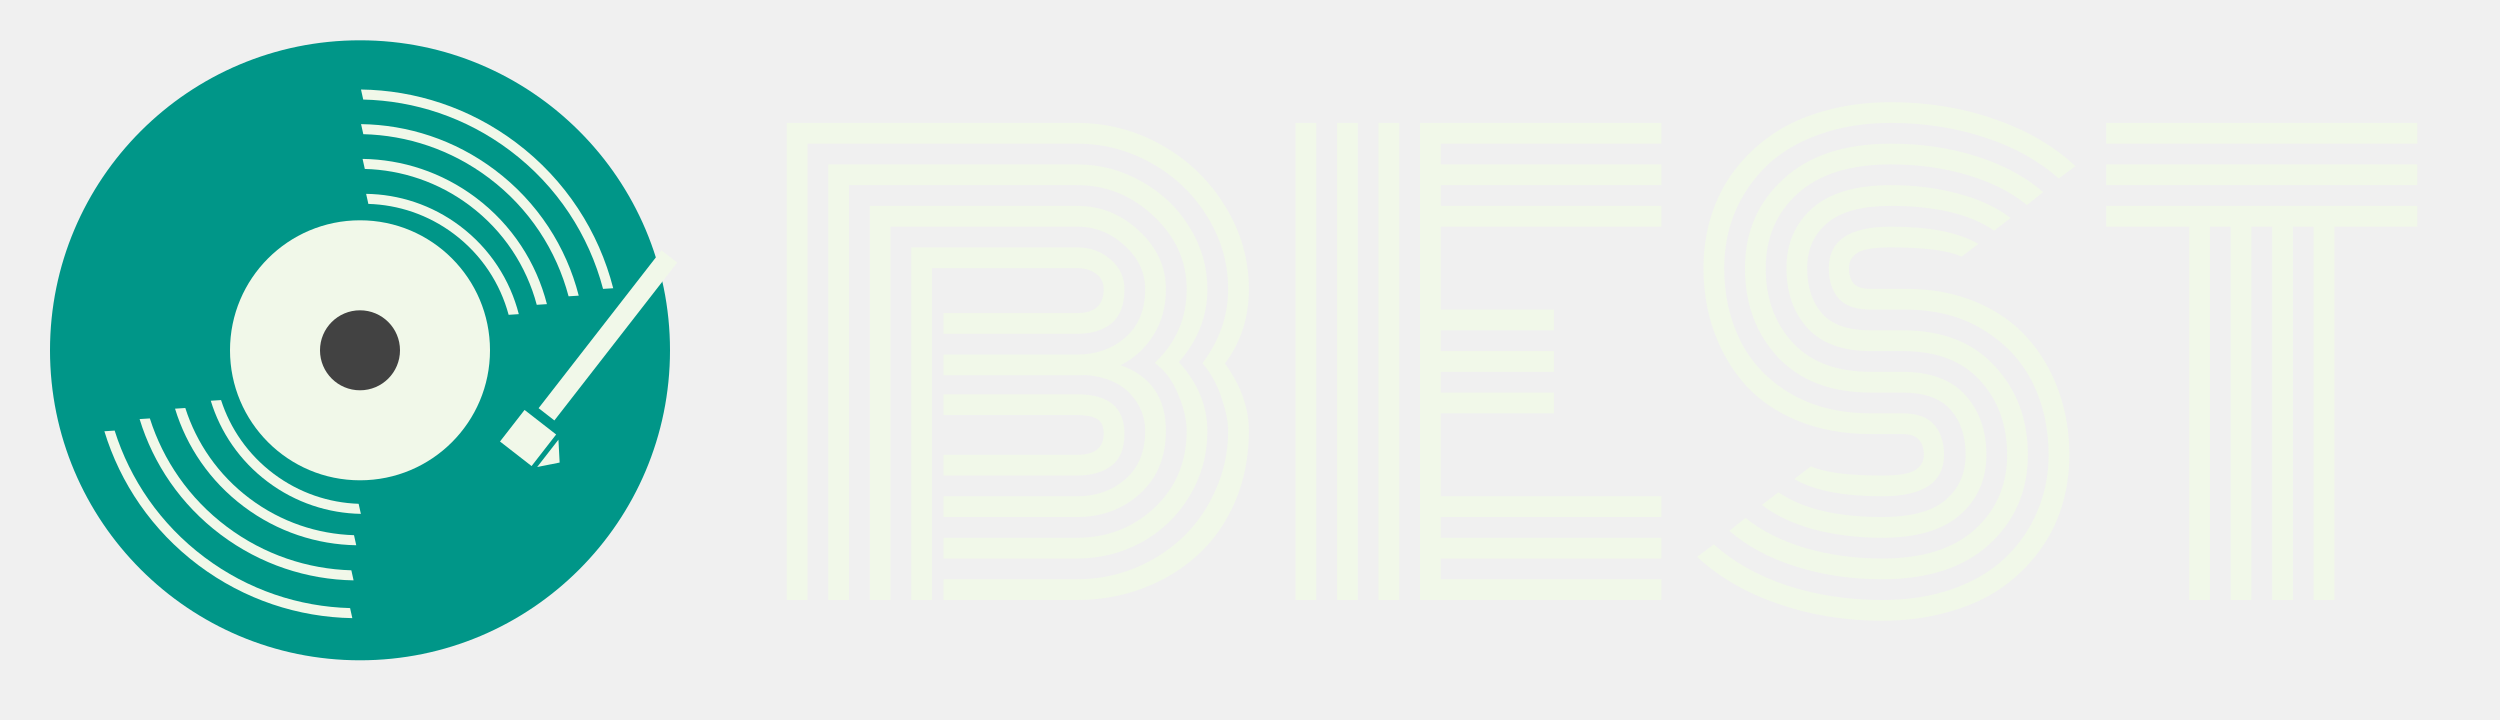
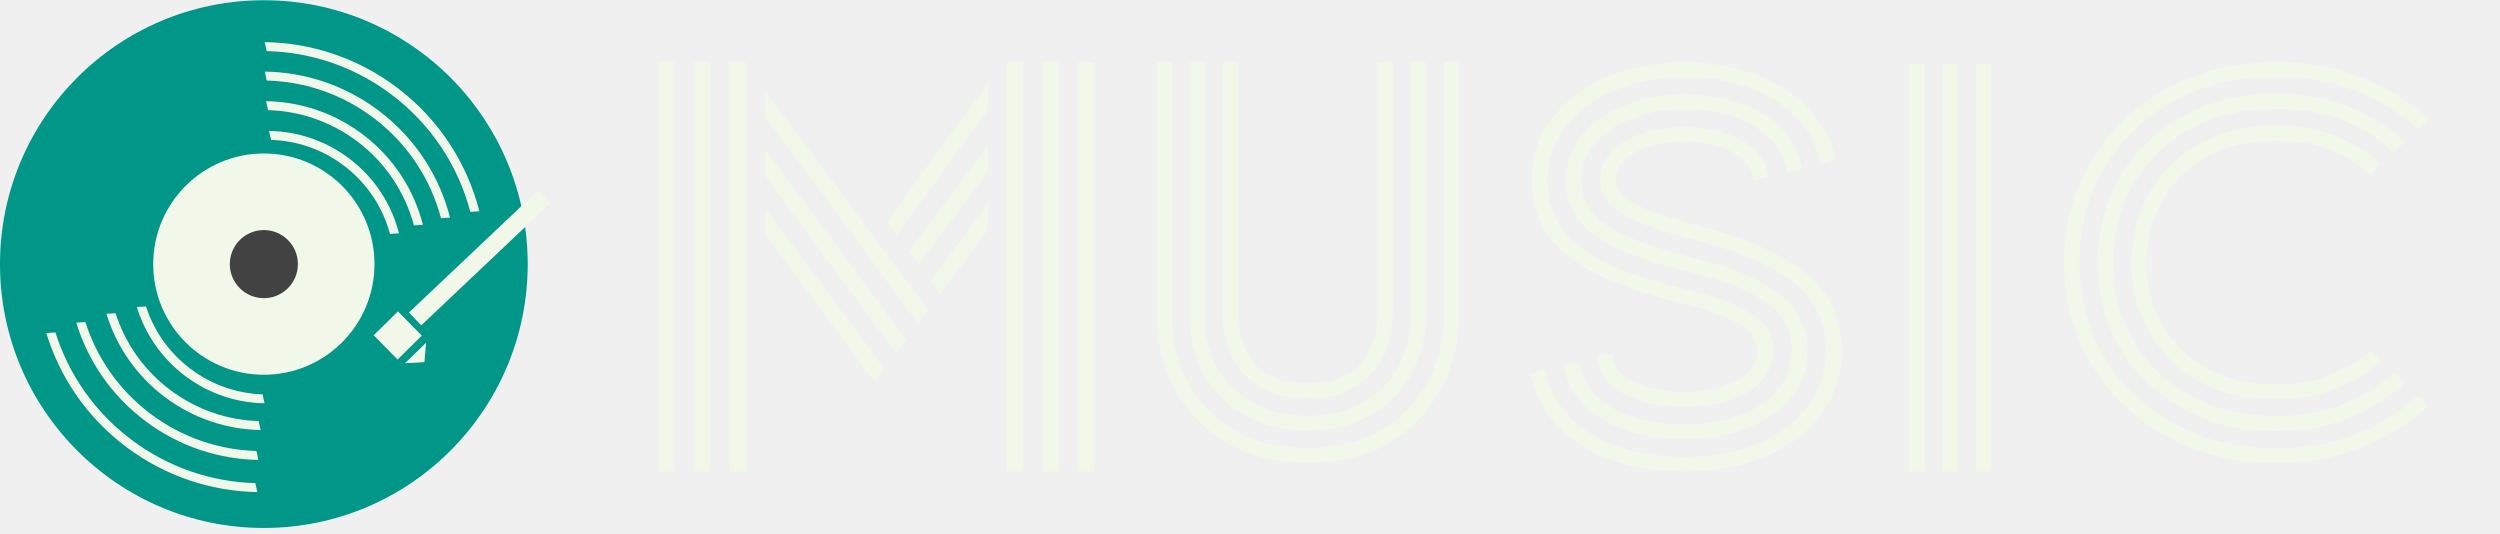
- <svg xmlns="http://www.w3.org/2000/svg" width="250" height="72" viewBox="0 0 250 72" fill="none">
+ <svg xmlns="http://www.w3.org/2000/svg" width="281" height="60" viewBox="0 0 281 60" fill="none">
  <g clip-path="url(#clip0_21_23)">
-     <circle cx="36" cy="35.03" r="31" fill="#009688" />
-     <circle cx="36" cy="35.03" r="13" fill="#F1F8E9" />
-     <circle cx="36" cy="35.03" r="4" fill="#424242" />
-     <path fill-rule="evenodd" clip-rule="evenodd" d="M20.442 55.721C16.033 52.411 13.006 47.944 11.464 43.059L10.438 43.126C12.016 48.294 15.189 53.027 19.841 56.521C24.466 59.994 29.86 61.721 35.232 61.814L35.009 60.809C29.92 60.672 24.823 59.011 20.442 55.721ZM60.305 28.889L61.321 28.824C59.884 23.197 56.591 18.004 51.586 14.245C46.933 10.752 41.503 9.025 36.099 8.951L36.322 9.955C41.443 10.073 46.577 11.735 50.985 15.045C55.747 18.621 58.898 23.546 60.305 28.889Z" fill="#F1F8E9" />
-     <path fill-rule="evenodd" clip-rule="evenodd" d="M22.676 52.669C18.905 49.837 16.312 46.018 14.986 41.842L13.96 41.908C15.322 46.368 18.06 50.453 22.075 53.468C26.067 56.465 30.722 57.956 35.358 58.037L35.135 57.031C30.782 56.907 26.423 55.483 22.676 52.669ZM56.858 29.63L57.874 29.565C56.634 24.709 53.792 20.227 49.472 16.983C45.457 13.968 40.771 12.478 36.107 12.413L36.33 13.418C40.711 13.526 45.101 14.951 48.872 17.783C52.948 20.843 55.648 25.057 56.858 29.63Z" fill="#F1F8E9" />
-     <path fill-rule="evenodd" clip-rule="evenodd" d="M24.976 49.857C21.82 47.487 19.647 44.294 18.53 40.8L17.503 40.867C18.657 44.644 20.976 48.103 24.376 50.656C27.756 53.194 31.698 54.457 35.624 54.525L35.401 53.519C31.758 53.408 28.112 52.212 24.976 49.857ZM53.675 30.48L54.692 30.414C53.641 26.302 51.235 22.506 47.577 19.759C44.176 17.206 40.208 15.944 36.258 15.89L36.481 16.894C40.148 16.992 43.82 18.189 46.976 20.559C50.391 23.123 52.655 26.651 53.675 30.48Z" fill="#F1F8E9" />
-     <path fill-rule="evenodd" clip-rule="evenodd" d="M27.37 47.382C24.798 45.45 23.023 42.851 22.105 40.007L21.077 40.073C22.033 43.202 23.953 46.067 26.77 48.181C29.57 50.284 32.834 51.329 36.087 51.386L35.863 50.38C32.895 50.281 29.926 49.301 27.37 47.382ZM50.863 31.481L51.88 31.415C51.009 28.009 49.016 24.865 45.986 22.59C43.17 20.475 39.883 19.43 36.612 19.385L36.835 20.39C39.823 20.479 42.814 21.458 45.386 23.39C48.172 25.482 50.023 28.358 50.863 31.481Z" fill="#F1F8E9" />
-     <rect x="66.138" y="25.03" width="2" height="20" transform="rotate(37.8749 66.1378 25.0302)" fill="#F1F8E9" />
-     <rect x="52.456" y="40.993" width="4" height="4" transform="rotate(37.8749 52.4557 40.9926)" fill="#F1F8E9" />
-     <path d="M55.964 46.255L53.717 46.701L55.843 43.967L55.964 46.255Z" fill="#F1F8E9" />
-     <path d="M110.369 43.377C110.369 42.628 110.138 42.129 109.677 41.879C109.236 41.63 108.583 41.505 107.718 41.505H94.351V39.431H107.718C110.868 39.431 112.443 40.746 112.443 43.377C112.443 44.856 112.011 45.922 111.146 46.575C110.282 47.228 109.139 47.555 107.718 47.555H94.351V45.48H107.718C109.485 45.48 110.369 44.779 110.369 43.377ZM93.199 60H91.124V24.738H107.718C109.024 24.738 110.138 25.142 111.06 25.948C111.982 26.736 112.443 27.725 112.443 28.916C112.443 30.49 112.011 31.633 111.146 32.344C110.282 33.035 109.139 33.381 107.718 33.381H94.351V31.307H107.718C109.485 31.307 110.369 30.51 110.369 28.916C110.369 28.262 110.119 27.754 109.62 27.389C109.12 27.005 108.486 26.812 107.718 26.812H93.199V60ZM94.351 35.455H107.718C109.62 35.455 111.223 34.889 112.529 33.755C113.854 32.603 114.517 30.99 114.517 28.916C114.517 27.245 113.826 25.785 112.443 24.537C111.079 23.288 109.504 22.664 107.718 22.664H89.05V60H86.976V20.59H107.718C110.081 20.59 112.145 21.425 113.912 23.096C115.698 24.748 116.591 26.688 116.591 28.916C116.591 30.663 116.178 32.19 115.353 33.496C114.546 34.802 113.451 35.81 112.068 36.521C115.084 37.596 116.591 39.786 116.591 43.089C116.591 45.701 115.727 47.795 113.999 49.37C112.27 50.925 110.177 51.703 107.718 51.703H94.351V49.629H107.718C109.62 49.629 111.223 49.062 112.529 47.929C113.854 46.777 114.517 45.164 114.517 43.089C114.517 41.687 114.018 40.449 113.019 39.373C112.02 38.297 110.551 37.673 108.611 37.501C108.419 37.52 108.122 37.529 107.718 37.529H94.351V35.455ZM120.74 28.916C120.74 31.604 119.789 34.034 117.888 36.204C119.789 38.317 120.74 40.612 120.74 43.089C120.74 45.49 120.135 47.679 118.925 49.658C117.734 51.617 116.14 53.144 114.143 54.238C112.164 55.314 110.023 55.852 107.718 55.852H94.351V53.777H107.718C110.714 53.777 113.288 52.779 115.439 50.781C117.59 48.765 118.666 46.201 118.666 43.089C118.666 41.975 118.377 40.746 117.801 39.402C117.244 38.038 116.466 37.001 115.468 36.291C117.6 34.293 118.666 31.835 118.666 28.916C118.666 26.111 117.571 23.682 115.381 21.627C113.192 19.553 110.638 18.516 107.718 18.516H84.902V60H82.828V16.441H107.718C110.004 16.441 112.145 17.008 114.143 18.141C116.159 19.255 117.763 20.782 118.954 22.722C120.144 24.642 120.74 26.707 120.74 28.916ZM120.25 36.319C121.959 34.034 122.814 31.566 122.814 28.916C122.814 26.323 122.123 23.912 120.74 21.685C119.376 19.438 117.532 17.661 115.208 16.355C112.885 15.03 110.388 14.367 107.718 14.367H80.753V60H78.679V12.293H107.718C110.753 12.293 113.586 13.042 116.217 14.54C118.867 16.038 120.97 18.074 122.526 20.648C124.101 23.202 124.888 25.958 124.888 28.916C124.888 31.739 124.091 34.216 122.497 36.348C124.091 38.557 124.888 40.804 124.888 43.089C124.888 45.663 124.427 48.025 123.505 50.176C122.583 52.308 121.335 54.085 119.76 55.506C118.205 56.927 116.39 58.031 114.315 58.819C112.241 59.606 110.042 60 107.718 60H94.351V57.926H107.718C109.735 57.926 111.665 57.551 113.509 56.802C115.353 56.034 116.956 54.997 118.32 53.691C119.683 52.385 120.769 50.81 121.575 48.966C122.401 47.123 122.814 45.164 122.814 43.089C122.814 42.167 122.593 41.063 122.151 39.776C121.729 38.47 121.095 37.318 120.25 36.319ZM139.926 60H137.852V12.293H139.926V60ZM135.778 60H133.704V12.293H135.778V60ZM131.629 60H129.555V12.293H131.629V60ZM144.075 49.629H166.142V51.703H144.075V53.777H166.142V55.852H144.075V57.926H166.142V60H142V12.293H166.142V14.367H144.075V16.441H166.142V18.516H144.075V20.59H166.142V22.664H144.075V30.961H155.396V33.035H144.075V35.109H155.396V37.184H144.075V39.258H155.396V41.332H144.075V49.629ZM190.543 30.961H187.057C185.578 30.961 184.512 30.586 183.859 29.837C183.206 29.069 182.88 28.061 182.88 26.812C182.88 24.047 184.944 22.664 189.074 22.664C192.953 22.664 195.873 23.24 197.832 24.393L196.161 25.66C194.816 25.046 192.454 24.738 189.074 24.738C187.422 24.738 186.308 24.921 185.732 25.286C185.175 25.651 184.896 26.16 184.896 26.812C184.896 27.465 185.05 27.974 185.357 28.339C185.665 28.704 186.231 28.887 187.057 28.887H190.629C193.222 28.887 195.556 29.328 197.63 30.212C199.723 31.095 201.442 32.305 202.787 33.842C204.131 35.359 205.159 37.116 205.869 39.114C206.58 41.092 206.935 43.214 206.935 45.48C206.935 47.324 206.676 49.072 206.157 50.724C205.639 52.375 204.851 53.893 203.795 55.275C202.758 56.658 201.5 57.859 200.021 58.877C198.561 59.875 196.814 60.653 194.778 61.21C192.761 61.786 190.572 62.074 188.209 62.074C184.503 62.074 181.027 61.508 177.781 60.374C174.554 59.261 171.865 57.695 169.714 55.679L171.385 54.44C173.344 56.207 175.793 57.58 178.731 58.56C181.689 59.52 184.848 60 188.209 60C190.841 60 193.213 59.626 195.325 58.877C197.457 58.108 199.205 57.062 200.568 55.736C201.951 54.411 203.007 52.875 203.737 51.127C204.486 49.379 204.861 47.497 204.861 45.48C204.861 42.811 204.323 40.401 203.248 38.249C202.172 36.079 200.53 34.322 198.321 32.977C196.132 31.633 193.539 30.961 190.543 30.961ZM187.057 33.035H190.341C194.24 33.035 197.284 34.226 199.474 36.607C201.682 38.989 202.787 41.947 202.787 45.48C202.787 49.072 201.509 52.049 198.955 54.411C196.401 56.754 192.819 57.926 188.209 57.926C185.137 57.926 182.265 57.503 179.596 56.658C176.926 55.813 174.708 54.622 172.941 53.086L174.554 51.79C176.129 53.076 178.107 54.075 180.489 54.786C182.889 55.496 185.463 55.852 188.209 55.852C192.262 55.852 195.354 54.882 197.486 52.942C199.637 51.002 200.712 48.515 200.712 45.48C200.712 42.484 199.81 40.007 198.004 38.048C196.218 36.089 193.654 35.109 190.312 35.109H187.057C184.253 35.109 182.15 34.341 180.748 32.805C179.346 31.268 178.645 29.271 178.645 26.812C178.645 24.354 179.509 22.357 181.238 20.82C182.986 19.284 185.597 18.516 189.074 18.516C191.513 18.516 193.779 18.804 195.873 19.38C197.966 19.937 199.694 20.744 201.058 21.8L199.416 23.067C197.015 21.416 193.568 20.59 189.074 20.59C186.174 20.59 184.051 21.166 182.707 22.318C181.382 23.451 180.719 24.95 180.719 26.812C180.719 28.695 181.209 30.202 182.188 31.335C183.187 32.469 184.81 33.035 187.057 33.035ZM187.057 37.184H190.226C193.03 37.184 195.133 37.961 196.535 39.517C197.937 41.073 198.638 43.06 198.638 45.48C198.638 47.939 197.764 49.936 196.017 51.473C194.288 53.009 191.686 53.777 188.209 53.777C185.77 53.777 183.494 53.499 181.382 52.942C179.288 52.366 177.56 51.55 176.196 50.493L177.838 49.226C180.239 50.877 183.696 51.703 188.209 51.703C191.11 51.703 193.222 51.137 194.547 50.003C195.892 48.851 196.564 47.343 196.564 45.48C196.564 43.617 196.065 42.12 195.066 40.986C194.067 39.834 192.444 39.258 190.197 39.258H187.057C183.12 39.258 180.037 38.086 177.81 35.743C175.601 33.381 174.497 30.404 174.497 26.812C174.497 23.221 175.774 20.254 178.328 17.911C180.882 15.548 184.464 14.367 189.074 14.367C192.147 14.367 195.008 14.79 197.659 15.635C200.328 16.48 202.547 17.671 204.313 19.207L202.7 20.503C201.125 19.217 199.147 18.218 196.766 17.507C194.384 16.797 191.82 16.441 189.074 16.441C185.021 16.441 181.92 17.411 179.769 19.351C177.637 21.291 176.571 23.778 176.571 26.812C176.571 29.828 177.473 32.315 179.279 34.274C181.084 36.214 183.677 37.184 187.057 37.184ZM187.057 41.332H190.226C191.705 41.332 192.771 41.716 193.424 42.484C194.077 43.253 194.403 44.251 194.403 45.48C194.403 48.246 192.339 49.629 188.209 49.629C184.311 49.629 181.382 49.053 179.423 47.9L181.094 46.633C182.438 47.247 184.81 47.555 188.209 47.555C189.861 47.555 190.965 47.372 191.522 47.007C192.099 46.642 192.387 46.133 192.387 45.48C192.387 44.847 192.223 44.347 191.897 43.982C191.59 43.598 191.014 43.406 190.168 43.406H187.057C184.407 43.406 182.006 42.974 179.855 42.11C177.723 41.246 175.966 40.055 174.583 38.538C173.219 37.02 172.173 35.263 171.443 33.266C170.713 31.268 170.348 29.117 170.348 26.812C170.348 24.969 170.607 23.221 171.126 21.569C171.645 19.918 172.422 18.4 173.459 17.018C174.516 15.635 175.774 14.444 177.233 13.445C178.712 12.427 180.46 11.64 182.477 11.083C184.512 10.507 186.711 10.219 189.074 10.219C192.78 10.219 196.247 10.785 199.474 11.918C202.7 13.032 205.389 14.598 207.54 16.614L205.869 17.853C203.91 16.086 201.461 14.723 198.523 13.762C195.584 12.783 192.435 12.293 189.074 12.293C186.443 12.293 184.061 12.677 181.929 13.445C179.817 14.194 178.069 15.231 176.686 16.557C175.322 17.882 174.266 19.418 173.517 21.166C172.787 22.914 172.422 24.796 172.422 26.812C172.422 29.52 172.97 31.96 174.064 34.13C175.159 36.3 176.83 38.048 179.077 39.373C181.324 40.679 183.984 41.332 187.057 41.332ZM210.623 14.367V12.293H241.736V14.367H210.623ZM210.623 18.516V16.441H241.736V18.516H210.623ZM210.623 22.664V20.59H241.736V22.664H233.439V60H231.365V22.664H229.291V60H227.216V22.664H225.142V60H223.068V22.664H220.994V60H218.919V22.664H210.623Z" fill="#F1F8E9" />
+     <ellipse cx="29.657" cy="29.686" rx="29.657" ry="29.657" fill="#009688" />
+     <ellipse cx="29.657" cy="29.686" rx="12.437" ry="12.437" fill="#F1F8E9" />
+     <ellipse cx="29.657" cy="29.686" rx="3.827" ry="3.827" fill="#424242" />
+     <path fill-rule="evenodd" clip-rule="evenodd" d="M14.799 49.446C10.592 46.287 7.702 42.026 6.229 37.365L5.202 37.431C6.712 42.376 9.748 46.904 14.198 50.246C18.623 53.568 23.783 55.221 28.923 55.31L28.7 54.304C23.843 54.172 18.979 52.585 14.799 49.446ZM52.865 23.814L53.882 23.749C52.507 18.366 49.356 13.398 44.568 9.802C40.117 6.46 34.922 4.808 29.753 4.736L29.975 5.741C34.862 5.856 39.761 7.443 43.968 10.601C48.513 14.014 51.521 18.714 52.865 23.814Z" fill="#F1F8E9" />
+     <path fill-rule="evenodd" clip-rule="evenodd" d="M16.936 46.526C13.339 43.825 10.865 40.183 9.598 36.2L8.572 36.266C9.875 40.533 12.495 44.441 16.336 47.325C20.154 50.193 24.608 51.619 29.043 51.696L28.82 50.691C24.668 50.57 20.511 49.21 16.936 46.526ZM49.568 24.523L50.584 24.458C49.397 19.812 46.679 15.524 42.546 12.421C38.705 9.536 34.221 8.11 29.759 8.049L29.982 9.054C34.161 9.159 38.348 10.519 41.946 13.22C45.835 16.141 48.411 20.16 49.568 24.523Z" fill="#F1F8E9" />
+     <path fill-rule="evenodd" clip-rule="evenodd" d="M19.137 43.836C16.128 41.577 14.056 38.533 12.989 35.203L11.962 35.27C13.066 38.883 15.284 42.193 18.537 44.635C21.771 47.064 25.542 48.271 29.298 48.337L29.075 47.331C25.602 47.222 22.127 46.081 19.137 43.836ZM46.523 25.335L47.539 25.27C46.534 21.336 44.232 17.705 40.733 15.077C37.48 12.634 33.683 11.427 29.905 11.375L30.128 12.38C33.623 12.475 37.123 13.617 40.132 15.876C43.388 18.322 45.548 21.684 46.523 25.335Z" fill="#F1F8E9" />
+     <path fill-rule="evenodd" clip-rule="evenodd" d="M21.427 41.468C18.977 39.628 17.285 37.153 16.408 34.444L15.381 34.51C16.295 37.504 18.133 40.245 20.827 42.268C23.505 44.279 26.629 45.279 29.74 45.333L29.517 44.327C26.689 44.23 23.862 43.296 21.427 41.468ZM43.832 26.293L44.849 26.228C44.017 22.969 42.11 19.962 39.211 17.785C36.517 15.762 33.372 14.762 30.243 14.719L30.466 15.724C33.312 15.81 36.16 16.745 38.611 18.585C41.266 20.578 43.031 23.318 43.832 26.293Z" fill="#F1F8E9" />
+     <rect x="60.495" y="21.374" width="2" height="19.999" transform="rotate(46.5734 60.4945 21.3739)" fill="#F1F8E9" />
+     <rect x="44.726" y="35" width="3.827" height="3.827" transform="rotate(45.4329 44.7263 35)" fill="#F1F8E9" />
+     <path d="M47.706 40.706L45.517 40.83L47.895 38.522L47.706 40.706Z" fill="#F1F8E9" />
+     <path d="M255.878 44.878C252.481 44.878 249.561 44.194 247.117 42.827C244.674 41.425 242.804 39.554 241.506 37.216C240.208 34.878 239.559 32.306 239.559 29.5C239.559 26.658 240.208 24.086 241.506 21.784C242.804 19.446 244.674 17.593 247.117 16.227C249.561 14.824 252.481 14.122 255.878 14.122C258.36 14.122 260.593 14.518 262.578 15.309C264.563 16.065 266.243 17.126 267.617 18.493L266.415 19.626C265.155 18.439 263.647 17.504 261.891 16.82C260.135 16.137 258.131 15.795 255.878 15.795C252.824 15.795 250.19 16.424 247.976 17.683C245.8 18.907 244.14 20.561 242.994 22.648C241.849 24.698 241.277 26.982 241.277 29.5C241.277 32.018 241.849 34.32 242.994 36.407C244.14 38.457 245.8 40.111 247.976 41.37C250.19 42.593 252.824 43.205 255.878 43.205C258.131 43.205 260.135 42.863 261.891 42.18C263.647 41.496 265.155 40.561 266.415 39.374L267.617 40.507C266.243 41.838 264.563 42.899 262.578 43.691C260.593 44.482 258.36 44.878 255.878 44.878ZM255.878 48.439C252.824 48.439 250.057 47.953 247.575 46.982C245.132 45.975 243.013 44.608 241.219 42.881C239.463 41.155 238.108 39.158 237.154 36.892C236.237 34.59 235.779 32.126 235.779 29.5C235.779 26.874 236.237 24.428 237.154 22.162C238.108 19.86 239.463 17.845 241.219 16.119C243.013 14.356 245.132 12.989 247.575 12.018C250.057 11.047 252.824 10.561 255.878 10.561C258.894 10.561 261.605 11.047 264.01 12.018C266.453 12.953 268.553 14.266 270.309 15.957L269.049 17.144C267.484 15.597 265.575 14.392 263.323 13.529C261.108 12.665 258.627 12.234 255.878 12.234C252.137 12.234 248.873 13.007 246.087 14.554C243.338 16.101 241.219 18.187 239.73 20.813C238.242 23.403 237.497 26.299 237.497 29.5C237.497 32.666 238.242 35.561 239.73 38.187C241.219 40.813 243.338 42.899 246.087 44.446C248.873 45.993 252.137 46.766 255.878 46.766C258.627 46.766 261.108 46.334 263.323 45.471C265.575 44.608 267.484 43.403 269.049 41.856L270.309 43.043C268.553 44.698 266.453 46.011 264.01 46.982C261.605 47.953 258.894 48.439 255.878 48.439ZM255.878 52C252.29 52 249.026 51.425 246.087 50.273C243.185 49.086 240.685 47.468 238.585 45.417C236.486 43.367 234.863 40.993 233.718 38.295C232.573 35.561 232 32.63 232 29.5C232 26.37 232.573 23.457 233.718 20.759C234.863 18.025 236.486 15.633 238.585 13.583C240.685 11.532 243.185 9.932 246.087 8.781C249.026 7.594 252.29 7 255.878 7C259.391 7 262.597 7.576 265.499 8.727C268.4 9.842 270.9 11.406 273 13.421L271.797 14.554C269.851 12.719 267.522 11.281 264.811 10.237C262.139 9.158 259.162 8.619 255.878 8.619C252.519 8.619 249.484 9.158 246.774 10.237C244.063 11.316 241.735 12.809 239.788 14.716C237.841 16.622 236.333 18.852 235.264 21.407C234.233 23.924 233.718 26.622 233.718 29.5C233.718 32.378 234.233 35.093 235.264 37.648C236.333 40.166 237.841 42.378 239.788 44.284C241.735 46.191 244.063 47.684 246.774 48.763C249.484 49.842 252.519 50.381 255.878 50.381C259.162 50.381 262.139 49.86 264.811 48.816C267.522 47.737 269.851 46.281 271.797 44.446L273 45.579C270.9 47.558 268.4 49.122 265.499 50.273C262.597 51.425 259.391 52 255.878 52Z" fill="#F1F8E9" />
+     <path d="M222.109 53V7.172H223.819V53H222.109ZM214.585 53V7.172H216.295V53H214.585ZM218.347 53V7.172H220.057V53H218.347Z" fill="#F1F8E9" />
+     <path d="M189.267 45.719C186.506 45.719 184.231 45.223 182.442 44.23C180.653 43.201 179.681 41.84 179.525 40.149L181.217 39.707C181.217 40.958 181.956 42.006 183.433 42.851C184.95 43.66 186.894 44.065 189.267 44.065C191.717 44.065 193.7 43.642 195.217 42.796C196.772 41.95 197.55 40.866 197.55 39.542C197.55 38.292 196.908 37.281 195.625 36.508C194.342 35.736 192.592 35.056 190.375 34.468L186.758 33.475C181.936 32.151 178.3 30.478 175.85 28.456C173.4 26.433 172.175 23.657 172.175 20.127C172.175 17.59 172.914 15.347 174.392 13.398C175.908 11.412 177.95 9.85 180.517 8.71C183.122 7.57 186.058 7 189.325 7C192.281 7 194.944 7.46 197.317 8.379C199.728 9.261 201.711 10.53 203.267 12.185C204.861 13.839 205.872 15.77 206.3 17.976L204.608 18.417C204.258 16.468 203.383 14.759 201.983 13.288C200.583 11.817 198.794 10.677 196.617 9.868C194.439 9.059 192.008 8.655 189.325 8.655C186.369 8.655 183.725 9.169 181.392 10.199C179.097 11.192 177.269 12.552 175.908 14.281C174.586 16.009 173.925 17.994 173.925 20.237C173.925 23.253 175.033 25.68 177.25 27.518C179.506 29.32 182.831 30.791 187.225 31.93L190.842 32.868C193.525 33.567 195.606 34.413 197.083 35.405C198.561 36.398 199.3 37.74 199.3 39.432C199.3 41.307 198.386 42.833 196.558 44.01C194.731 45.15 192.3 45.719 189.267 45.719ZM189.267 49.36C185.611 49.36 182.539 48.606 180.05 47.098C177.6 45.554 176.161 43.55 175.733 41.086L177.483 40.645C177.794 42.778 179 44.488 181.1 45.775C183.239 47.062 185.961 47.705 189.267 47.705C191.678 47.705 193.797 47.356 195.625 46.657C197.453 45.958 198.872 44.984 199.883 43.734C200.894 42.484 201.4 41.05 201.4 39.432C201.4 37.189 200.506 35.424 198.717 34.137C196.928 32.813 194.458 31.747 191.308 30.938L187.75 30C183.978 29.007 181.081 27.757 179.058 26.249C177.036 24.742 176.025 22.738 176.025 20.237C176.025 18.362 176.589 16.707 177.717 15.273C178.883 13.839 180.478 12.718 182.5 11.909C184.522 11.063 186.797 10.64 189.325 10.64C191.697 10.64 193.817 10.99 195.683 11.688C197.589 12.35 199.144 13.306 200.35 14.556C201.556 15.807 202.294 17.259 202.567 18.914L200.817 19.355C200.544 17.222 199.339 15.512 197.2 14.225C195.1 12.938 192.475 12.295 189.325 12.295C187.108 12.295 185.125 12.644 183.375 13.343C181.625 14.005 180.244 14.942 179.233 16.156C178.261 17.332 177.775 18.693 177.775 20.237C177.775 22.333 178.65 23.988 180.4 25.201C182.189 26.415 184.775 27.481 188.158 28.401L191.658 29.338C195.275 30.294 198.094 31.563 200.117 33.144C202.139 34.688 203.15 36.784 203.15 39.432C203.15 41.38 202.567 43.109 201.4 44.616C200.233 46.087 198.6 47.245 196.5 48.091C194.439 48.937 192.028 49.36 189.267 49.36ZM189.267 53C186.233 53 183.492 52.559 181.042 51.676C178.631 50.757 176.628 49.488 175.033 47.87C173.478 46.216 172.467 44.267 172 42.024L173.692 41.583C174.081 43.568 174.956 45.297 176.317 46.767C177.717 48.201 179.525 49.323 181.742 50.132C183.958 50.941 186.467 51.345 189.267 51.345C192.456 51.345 195.236 50.849 197.608 49.856C200.019 48.827 201.886 47.429 203.208 45.664C204.569 43.862 205.25 41.785 205.25 39.432C205.25 36.306 204.103 33.806 201.808 31.93C199.514 30.055 196.286 28.548 192.125 27.408L188.683 26.47C185.844 25.698 183.667 24.852 182.15 23.933C180.633 23.014 179.875 21.782 179.875 20.237C179.875 18.436 180.769 17.002 182.558 15.935C184.347 14.832 186.603 14.281 189.325 14.281C191.969 14.281 194.147 14.795 195.858 15.825C197.569 16.855 198.542 18.197 198.775 19.851L197.083 20.293C197.006 19.006 196.247 17.958 194.808 17.149C193.408 16.34 191.581 15.935 189.325 15.935C187.186 15.935 185.358 16.321 183.842 17.093C182.364 17.866 181.625 18.877 181.625 20.127C181.625 21.267 182.306 22.186 183.667 22.885C185.067 23.584 186.894 24.245 189.15 24.87L192.475 25.808C197.181 27.132 200.778 28.86 203.267 30.993C205.756 33.089 207 35.938 207 39.542C207 42.153 206.242 44.488 204.725 46.547C203.247 48.569 201.167 50.15 198.483 51.29C195.839 52.43 192.767 53 189.267 53Z" fill="#F1F8E9" />
+     <path d="M147 44.747C144.854 44.747 143.065 44.326 141.635 43.483C140.241 42.641 139.187 41.524 138.472 40.132C137.794 38.703 137.455 37.128 137.455 35.407V7H139.15V35.407C139.15 37.531 139.771 39.344 141.013 40.846C142.256 42.348 144.251 43.099 147 43.099C149.749 43.099 151.744 42.348 152.987 40.846C154.229 39.344 154.85 37.531 154.85 35.407V7H156.545V35.407C156.545 37.128 156.187 38.703 155.472 40.132C154.794 41.524 153.74 42.641 152.309 43.483C150.916 44.326 149.146 44.747 147 44.747ZM147 52C143.498 52 140.467 51.267 137.907 49.802C135.384 48.3 133.426 46.286 132.033 43.758C130.678 41.231 130 38.447 130 35.407V7H131.694V35.407C131.694 38.154 132.297 40.663 133.502 42.934C134.744 45.205 136.495 47.018 138.754 48.374C141.051 49.692 143.8 50.352 147 50.352C150.2 50.352 152.93 49.692 155.189 48.374C157.486 47.018 159.237 45.205 160.442 42.934C161.684 40.663 162.306 38.154 162.306 35.407V7H164V35.407C164 38.447 163.303 41.231 161.91 43.758C160.555 46.286 158.616 48.3 156.093 49.802C153.57 51.267 150.539 52 147 52ZM147 48.374C144.176 48.374 141.766 47.788 139.771 46.615C137.813 45.443 136.307 43.886 135.252 41.945C134.236 39.967 133.728 37.788 133.728 35.407V7H135.422V35.407C135.422 37.495 135.855 39.399 136.721 41.121C137.625 42.806 138.942 44.161 140.674 45.187C142.406 46.212 144.515 46.725 147 46.725C149.523 46.725 151.631 46.212 153.326 45.187C155.058 44.161 156.357 42.806 157.223 41.121C158.126 39.399 158.578 37.495 158.578 35.407V7H160.272V35.407C160.272 37.788 159.745 39.967 158.691 41.945C157.674 43.886 156.168 45.443 154.173 46.615C152.215 47.788 149.824 48.374 147 48.374Z" fill="#F1F8E9" />
+     <path d="M81.995 53V7H83.812V53H81.995ZM74 53V7H75.817V53H74ZM77.998 53V7H79.815V53H77.998ZM121.183 53V7H123V53H121.183ZM113.188 53V7H115.005V53H113.188ZM117.185 53V7H119.002V53H117.185ZM100.771 26.453L99.681 24.908L111.007 9.403V12.435L100.771 26.453ZM103.194 36.351L85.993 13.122V10.204L104.345 34.863L103.194 36.351ZM103.255 29.771L102.164 28.226L111.007 16.326V19.301L103.255 29.771ZM100.771 39.726L85.993 19.816V16.784L101.862 38.182L100.771 39.726ZM105.677 33.032L104.587 31.545L111.007 22.905V25.881L105.677 33.032ZM98.349 42.988L85.993 26.395V23.363L99.439 41.5L98.349 42.988Z" fill="#F1F8E9" />
  </g>
  <defs>
    <clipPath id="clip0_21_23">
-       <rect width="250" height="72" fill="white" />
+       <rect width="281" height="60" fill="white" />
    </clipPath>
  </defs>
</svg>
